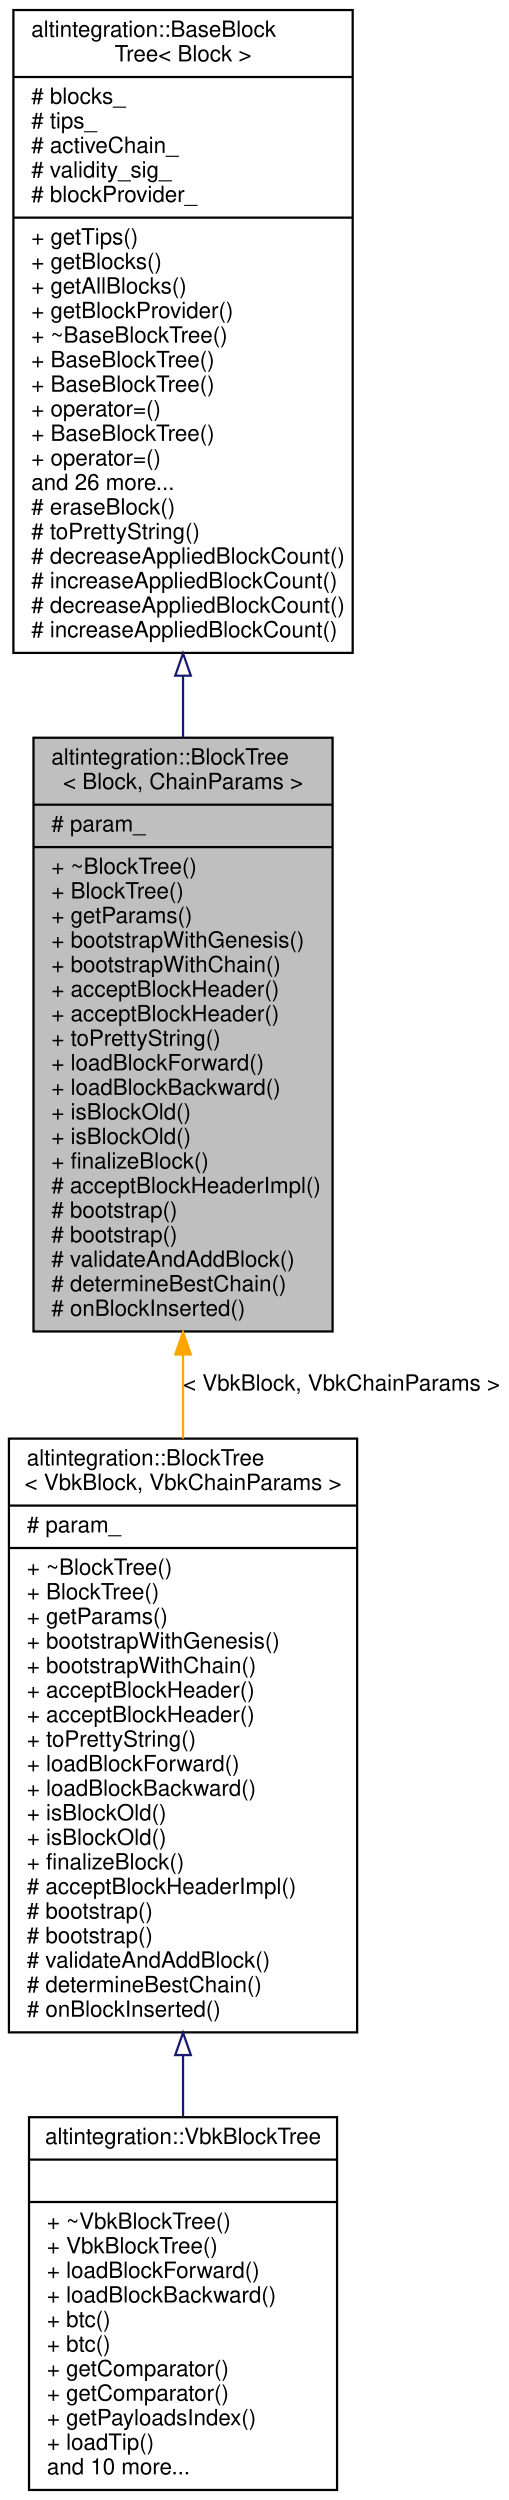
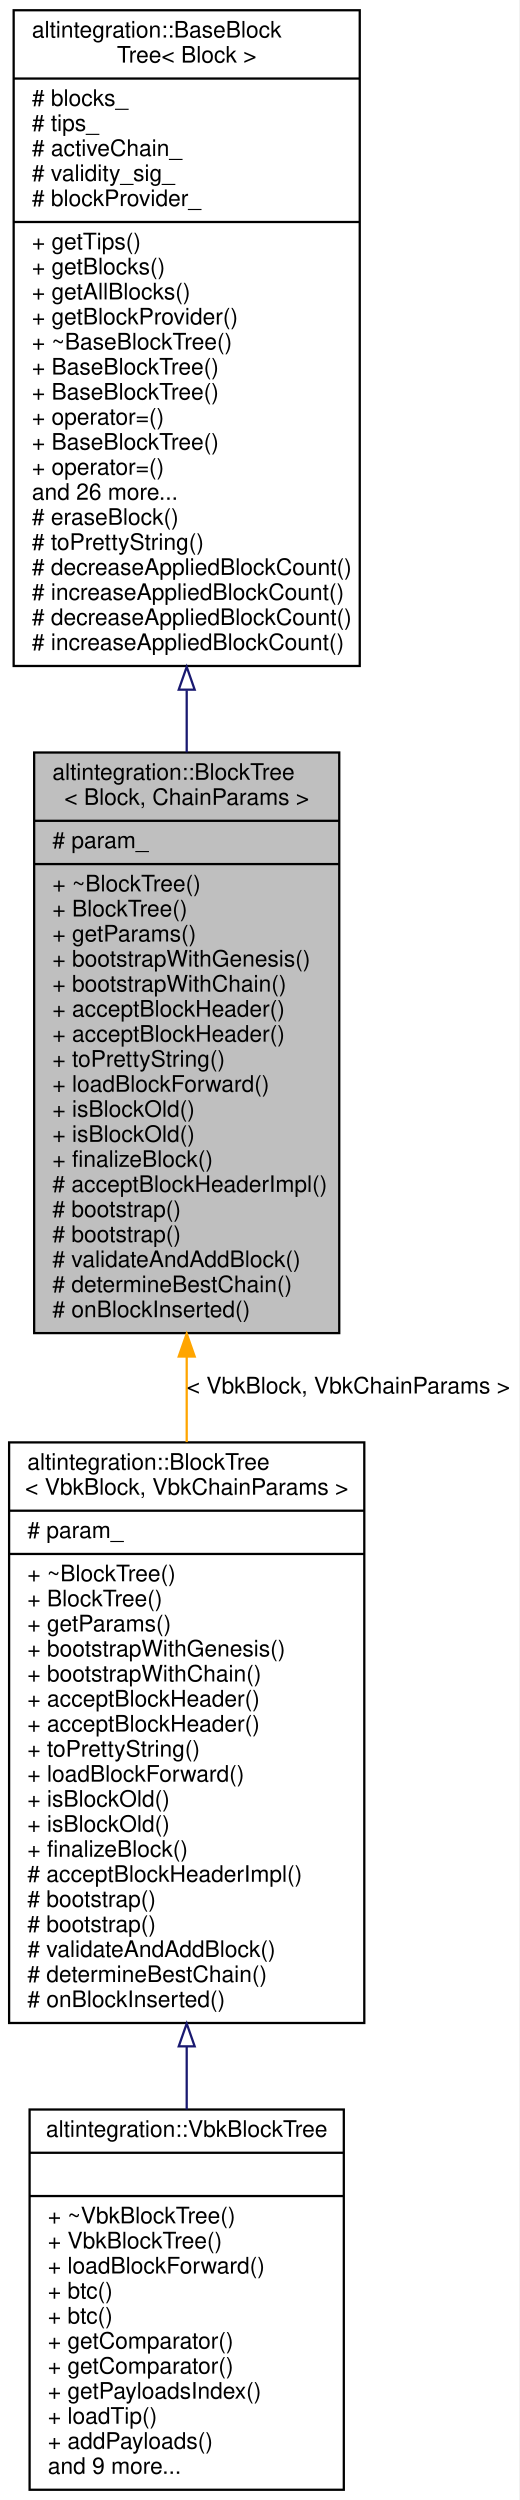
- <svg xmlns="http://www.w3.org/2000/svg" xmlns:xlink="http://www.w3.org/1999/xlink" width="228pt" height="1120pt" viewBox="0.00 0.00 228.00 1120.00">
-   <g id="graph0" class="graph" transform="scale(1 1) rotate(0) translate(4 1116)">
-     <polygon fill="white" stroke="transparent" points="-4,4 -4,-1116 224,-1116 224,4 -4,4" />
+ <svg xmlns="http://www.w3.org/2000/svg" xmlns:xlink="http://www.w3.org/1999/xlink" width="228pt" height="1098pt" viewBox="0.00 0.00 228.00 1098.00">
+   <g id="graph0" class="graph" transform="scale(1 1) rotate(0) translate(4 1094)">
+     <polygon fill="white" stroke="transparent" points="-4,4 -4,-1094 224,-1094 224,4 -4,4" />
    <g id="node1" class="node">
      <g id="a_node1">
        <a xlink:title="BlockTree is a tree of blocks with single &quot;bootstrap&quot; block as root.">
-           <polygon fill="#bfbfbf" stroke="black" points="11,-519.5 11,-785.5 145,-785.5 145,-519.5 11,-519.5" />
-           <text text-anchor="start" x="19" y="-773.5" font-family="Helvetica,sans-Serif" font-size="10.00">altintegration::BlockTree</text>
-           <text text-anchor="middle" x="78" y="-762.5" font-family="Helvetica,sans-Serif" font-size="10.00">&lt; Block, ChainParams &gt;</text>
-           <polyline fill="none" stroke="black" points="11,-755.5 145,-755.5 " />
-           <text text-anchor="start" x="19" y="-743.5" font-family="Helvetica,sans-Serif" font-size="10.00"># param_</text>
-           <polyline fill="none" stroke="black" points="11,-736.5 145,-736.5 " />
-           <text text-anchor="start" x="19" y="-724.5" font-family="Helvetica,sans-Serif" font-size="10.00">+ ~BlockTree()</text>
-           <text text-anchor="start" x="19" y="-713.5" font-family="Helvetica,sans-Serif" font-size="10.00">+ BlockTree()</text>
-           <text text-anchor="start" x="19" y="-702.5" font-family="Helvetica,sans-Serif" font-size="10.00">+ getParams()</text>
-           <text text-anchor="start" x="19" y="-691.5" font-family="Helvetica,sans-Serif" font-size="10.00">+ bootstrapWithGenesis()</text>
-           <text text-anchor="start" x="19" y="-680.5" font-family="Helvetica,sans-Serif" font-size="10.00">+ bootstrapWithChain()</text>
-           <text text-anchor="start" x="19" y="-669.5" font-family="Helvetica,sans-Serif" font-size="10.00">+ acceptBlockHeader()</text>
-           <text text-anchor="start" x="19" y="-658.5" font-family="Helvetica,sans-Serif" font-size="10.00">+ acceptBlockHeader()</text>
-           <text text-anchor="start" x="19" y="-647.5" font-family="Helvetica,sans-Serif" font-size="10.00">+ toPrettyString()</text>
-           <text text-anchor="start" x="19" y="-636.5" font-family="Helvetica,sans-Serif" font-size="10.00">+ loadBlockForward()</text>
-           <text text-anchor="start" x="19" y="-625.5" font-family="Helvetica,sans-Serif" font-size="10.00">+ loadBlockBackward()</text>
-           <text text-anchor="start" x="19" y="-614.5" font-family="Helvetica,sans-Serif" font-size="10.00">+ isBlockOld()</text>
+           <polygon fill="#bfbfbf" stroke="black" points="11,-508.5 11,-763.5 145,-763.5 145,-508.5 11,-508.5" />
+           <text text-anchor="start" x="19" y="-751.5" font-family="Helvetica,sans-Serif" font-size="10.00">altintegration::BlockTree</text>
+           <text text-anchor="middle" x="78" y="-740.5" font-family="Helvetica,sans-Serif" font-size="10.00">&lt; Block, ChainParams &gt;</text>
+           <polyline fill="none" stroke="black" points="11,-733.5 145,-733.5 " />
+           <text text-anchor="start" x="19" y="-721.5" font-family="Helvetica,sans-Serif" font-size="10.00"># param_</text>
+           <polyline fill="none" stroke="black" points="11,-714.5 145,-714.5 " />
+           <text text-anchor="start" x="19" y="-702.5" font-family="Helvetica,sans-Serif" font-size="10.00">+ ~BlockTree()</text>
+           <text text-anchor="start" x="19" y="-691.5" font-family="Helvetica,sans-Serif" font-size="10.00">+ BlockTree()</text>
+           <text text-anchor="start" x="19" y="-680.5" font-family="Helvetica,sans-Serif" font-size="10.00">+ getParams()</text>
+           <text text-anchor="start" x="19" y="-669.5" font-family="Helvetica,sans-Serif" font-size="10.00">+ bootstrapWithGenesis()</text>
+           <text text-anchor="start" x="19" y="-658.5" font-family="Helvetica,sans-Serif" font-size="10.00">+ bootstrapWithChain()</text>
+           <text text-anchor="start" x="19" y="-647.5" font-family="Helvetica,sans-Serif" font-size="10.00">+ acceptBlockHeader()</text>
+           <text text-anchor="start" x="19" y="-636.5" font-family="Helvetica,sans-Serif" font-size="10.00">+ acceptBlockHeader()</text>
+           <text text-anchor="start" x="19" y="-625.5" font-family="Helvetica,sans-Serif" font-size="10.00">+ toPrettyString()</text>
+           <text text-anchor="start" x="19" y="-614.5" font-family="Helvetica,sans-Serif" font-size="10.00">+ loadBlockForward()</text>
          <text text-anchor="start" x="19" y="-603.5" font-family="Helvetica,sans-Serif" font-size="10.00">+ isBlockOld()</text>
-           <text text-anchor="start" x="19" y="-592.5" font-family="Helvetica,sans-Serif" font-size="10.00">+ finalizeBlock()</text>
-           <text text-anchor="start" x="19" y="-581.5" font-family="Helvetica,sans-Serif" font-size="10.00"># acceptBlockHeaderImpl()</text>
-           <text text-anchor="start" x="19" y="-570.5" font-family="Helvetica,sans-Serif" font-size="10.00"># bootstrap()</text>
+           <text text-anchor="start" x="19" y="-592.5" font-family="Helvetica,sans-Serif" font-size="10.00">+ isBlockOld()</text>
+           <text text-anchor="start" x="19" y="-581.5" font-family="Helvetica,sans-Serif" font-size="10.00">+ finalizeBlock()</text>
+           <text text-anchor="start" x="19" y="-570.5" font-family="Helvetica,sans-Serif" font-size="10.00"># acceptBlockHeaderImpl()</text>
          <text text-anchor="start" x="19" y="-559.5" font-family="Helvetica,sans-Serif" font-size="10.00"># bootstrap()</text>
-           <text text-anchor="start" x="19" y="-548.5" font-family="Helvetica,sans-Serif" font-size="10.00"># validateAndAddBlock()</text>
-           <text text-anchor="start" x="19" y="-537.5" font-family="Helvetica,sans-Serif" font-size="10.00"># determineBestChain()</text>
-           <text text-anchor="start" x="19" y="-526.5" font-family="Helvetica,sans-Serif" font-size="10.00"># onBlockInserted()</text>
+           <text text-anchor="start" x="19" y="-548.5" font-family="Helvetica,sans-Serif" font-size="10.00"># bootstrap()</text>
+           <text text-anchor="start" x="19" y="-537.5" font-family="Helvetica,sans-Serif" font-size="10.00"># validateAndAddBlock()</text>
+           <text text-anchor="start" x="19" y="-526.5" font-family="Helvetica,sans-Serif" font-size="10.00"># determineBestChain()</text>
+           <text text-anchor="start" x="19" y="-515.5" font-family="Helvetica,sans-Serif" font-size="10.00"># onBlockInserted()</text>
        </a>
      </g>
    </g>
    <g id="node3" class="node">
      <g id="a_node3">
        <a xlink:href="structaltintegration_1_1BlockTree.html" target="_top" xlink:title=" ">
-           <polygon fill="white" stroke="black" points="0,-205.5 0,-471.5 156,-471.5 156,-205.5 0,-205.5" />
-           <text text-anchor="start" x="8" y="-459.5" font-family="Helvetica,sans-Serif" font-size="10.00">altintegration::BlockTree</text>
-           <text text-anchor="middle" x="78" y="-448.5" font-family="Helvetica,sans-Serif" font-size="10.00">&lt; VbkBlock, VbkChainParams &gt;</text>
-           <polyline fill="none" stroke="black" points="0,-441.5 156,-441.5 " />
-           <text text-anchor="start" x="8" y="-429.5" font-family="Helvetica,sans-Serif" font-size="10.00"># param_</text>
-           <polyline fill="none" stroke="black" points="0,-422.5 156,-422.5 " />
-           <text text-anchor="start" x="8" y="-410.5" font-family="Helvetica,sans-Serif" font-size="10.00">+ ~BlockTree()</text>
-           <text text-anchor="start" x="8" y="-399.5" font-family="Helvetica,sans-Serif" font-size="10.00">+ BlockTree()</text>
-           <text text-anchor="start" x="8" y="-388.5" font-family="Helvetica,sans-Serif" font-size="10.00">+ getParams()</text>
-           <text text-anchor="start" x="8" y="-377.5" font-family="Helvetica,sans-Serif" font-size="10.00">+ bootstrapWithGenesis()</text>
-           <text text-anchor="start" x="8" y="-366.5" font-family="Helvetica,sans-Serif" font-size="10.00">+ bootstrapWithChain()</text>
-           <text text-anchor="start" x="8" y="-355.5" font-family="Helvetica,sans-Serif" font-size="10.00">+ acceptBlockHeader()</text>
+           <polygon fill="white" stroke="black" points="0,-205.5 0,-460.5 156,-460.5 156,-205.5 0,-205.5" />
+           <text text-anchor="start" x="8" y="-448.5" font-family="Helvetica,sans-Serif" font-size="10.00">altintegration::BlockTree</text>
+           <text text-anchor="middle" x="78" y="-437.5" font-family="Helvetica,sans-Serif" font-size="10.00">&lt; VbkBlock, VbkChainParams &gt;</text>
+           <polyline fill="none" stroke="black" points="0,-430.5 156,-430.5 " />
+           <text text-anchor="start" x="8" y="-418.5" font-family="Helvetica,sans-Serif" font-size="10.00"># param_</text>
+           <polyline fill="none" stroke="black" points="0,-411.5 156,-411.5 " />
+           <text text-anchor="start" x="8" y="-399.5" font-family="Helvetica,sans-Serif" font-size="10.00">+ ~BlockTree()</text>
+           <text text-anchor="start" x="8" y="-388.5" font-family="Helvetica,sans-Serif" font-size="10.00">+ BlockTree()</text>
+           <text text-anchor="start" x="8" y="-377.5" font-family="Helvetica,sans-Serif" font-size="10.00">+ getParams()</text>
+           <text text-anchor="start" x="8" y="-366.5" font-family="Helvetica,sans-Serif" font-size="10.00">+ bootstrapWithGenesis()</text>
+           <text text-anchor="start" x="8" y="-355.5" font-family="Helvetica,sans-Serif" font-size="10.00">+ bootstrapWithChain()</text>
          <text text-anchor="start" x="8" y="-344.5" font-family="Helvetica,sans-Serif" font-size="10.00">+ acceptBlockHeader()</text>
-           <text text-anchor="start" x="8" y="-333.5" font-family="Helvetica,sans-Serif" font-size="10.00">+ toPrettyString()</text>
-           <text text-anchor="start" x="8" y="-322.5" font-family="Helvetica,sans-Serif" font-size="10.00">+ loadBlockForward()</text>
-           <text text-anchor="start" x="8" y="-311.5" font-family="Helvetica,sans-Serif" font-size="10.00">+ loadBlockBackward()</text>
+           <text text-anchor="start" x="8" y="-333.5" font-family="Helvetica,sans-Serif" font-size="10.00">+ acceptBlockHeader()</text>
+           <text text-anchor="start" x="8" y="-322.5" font-family="Helvetica,sans-Serif" font-size="10.00">+ toPrettyString()</text>
+           <text text-anchor="start" x="8" y="-311.5" font-family="Helvetica,sans-Serif" font-size="10.00">+ loadBlockForward()</text>
          <text text-anchor="start" x="8" y="-300.5" font-family="Helvetica,sans-Serif" font-size="10.00">+ isBlockOld()</text>
          <text text-anchor="start" x="8" y="-289.5" font-family="Helvetica,sans-Serif" font-size="10.00">+ isBlockOld()</text>
          <text text-anchor="start" x="8" y="-278.5" font-family="Helvetica,sans-Serif" font-size="10.00">+ finalizeBlock()</text>
          <text text-anchor="start" x="8" y="-267.5" font-family="Helvetica,sans-Serif" font-size="10.00"># acceptBlockHeaderImpl()</text>
          <text text-anchor="start" x="8" y="-256.5" font-family="Helvetica,sans-Serif" font-size="10.00"># bootstrap()</text>
          <text text-anchor="start" x="8" y="-245.5" font-family="Helvetica,sans-Serif" font-size="10.00"># bootstrap()</text>
          <text text-anchor="start" x="8" y="-234.5" font-family="Helvetica,sans-Serif" font-size="10.00"># validateAndAddBlock()</text>
          <text text-anchor="start" x="8" y="-223.5" font-family="Helvetica,sans-Serif" font-size="10.00"># determineBestChain()</text>
          <text text-anchor="start" x="8" y="-212.5" font-family="Helvetica,sans-Serif" font-size="10.00"># onBlockInserted()</text>
        </a>
      </g>
    </g>
    <g id="edge2" class="edge">
-       <path fill="none" stroke="orange" d="M78,-509.16C78,-496.62 78,-483.97 78,-471.52" />
-       <polygon fill="orange" stroke="orange" points="74.5,-509.18 78,-519.18 81.5,-509.18 74.5,-509.18" />
-       <text text-anchor="middle" x="149" y="-493" font-family="Helvetica,sans-Serif" font-size="10.00"> &lt; VbkBlock, VbkChainParams &gt;</text>
+       <path fill="none" stroke="orange" d="M78,-498.22C78,-485.7 78,-473.05 78,-460.63" />
+       <polygon fill="orange" stroke="orange" points="74.5,-498.22 78,-508.22 81.5,-498.22 74.5,-498.22" />
+       <text text-anchor="middle" x="149" y="-482" font-family="Helvetica,sans-Serif" font-size="10.00"> &lt; VbkBlock, VbkChainParams &gt;</text>
    </g>
    <g id="node2" class="node">
      <g id="a_node2">
        <a xlink:href="structaltintegration_1_1BaseBlockTree.html" target="_top" xlink:title="Base block tree that stores all blocks, maintains tree tips, maintains active chain.">
-           <polygon fill="white" stroke="black" points="2,-823.5 2,-1111.5 154,-1111.5 154,-823.5 2,-823.5" />
-           <text text-anchor="start" x="10" y="-1099.5" font-family="Helvetica,sans-Serif" font-size="10.00">altintegration::BaseBlock</text>
-           <text text-anchor="middle" x="78" y="-1088.5" font-family="Helvetica,sans-Serif" font-size="10.00">Tree&lt; Block &gt;</text>
-           <polyline fill="none" stroke="black" points="2,-1081.5 154,-1081.5 " />
-           <text text-anchor="start" x="10" y="-1069.5" font-family="Helvetica,sans-Serif" font-size="10.00"># blocks_</text>
-           <text text-anchor="start" x="10" y="-1058.5" font-family="Helvetica,sans-Serif" font-size="10.00"># tips_</text>
-           <text text-anchor="start" x="10" y="-1047.5" font-family="Helvetica,sans-Serif" font-size="10.00"># activeChain_</text>
-           <text text-anchor="start" x="10" y="-1036.5" font-family="Helvetica,sans-Serif" font-size="10.00"># validity_sig_</text>
-           <text text-anchor="start" x="10" y="-1025.5" font-family="Helvetica,sans-Serif" font-size="10.00"># blockProvider_</text>
-           <polyline fill="none" stroke="black" points="2,-1018.5 154,-1018.5 " />
-           <text text-anchor="start" x="10" y="-1006.5" font-family="Helvetica,sans-Serif" font-size="10.00">+ getTips()</text>
-           <text text-anchor="start" x="10" y="-995.5" font-family="Helvetica,sans-Serif" font-size="10.00">+ getBlocks()</text>
-           <text text-anchor="start" x="10" y="-984.5" font-family="Helvetica,sans-Serif" font-size="10.00">+ getAllBlocks()</text>
-           <text text-anchor="start" x="10" y="-973.5" font-family="Helvetica,sans-Serif" font-size="10.00">+ getBlockProvider()</text>
-           <text text-anchor="start" x="10" y="-962.5" font-family="Helvetica,sans-Serif" font-size="10.00">+ ~BaseBlockTree()</text>
-           <text text-anchor="start" x="10" y="-951.5" font-family="Helvetica,sans-Serif" font-size="10.00">+ BaseBlockTree()</text>
-           <text text-anchor="start" x="10" y="-940.5" font-family="Helvetica,sans-Serif" font-size="10.00">+ BaseBlockTree()</text>
-           <text text-anchor="start" x="10" y="-929.5" font-family="Helvetica,sans-Serif" font-size="10.00">+ operator=()</text>
+           <polygon fill="white" stroke="black" points="2,-801.5 2,-1089.5 154,-1089.5 154,-801.5 2,-801.5" />
+           <text text-anchor="start" x="10" y="-1077.5" font-family="Helvetica,sans-Serif" font-size="10.00">altintegration::BaseBlock</text>
+           <text text-anchor="middle" x="78" y="-1066.5" font-family="Helvetica,sans-Serif" font-size="10.00">Tree&lt; Block &gt;</text>
+           <polyline fill="none" stroke="black" points="2,-1059.5 154,-1059.5 " />
+           <text text-anchor="start" x="10" y="-1047.5" font-family="Helvetica,sans-Serif" font-size="10.00"># blocks_</text>
+           <text text-anchor="start" x="10" y="-1036.5" font-family="Helvetica,sans-Serif" font-size="10.00"># tips_</text>
+           <text text-anchor="start" x="10" y="-1025.5" font-family="Helvetica,sans-Serif" font-size="10.00"># activeChain_</text>
+           <text text-anchor="start" x="10" y="-1014.5" font-family="Helvetica,sans-Serif" font-size="10.00"># validity_sig_</text>
+           <text text-anchor="start" x="10" y="-1003.5" font-family="Helvetica,sans-Serif" font-size="10.00"># blockProvider_</text>
+           <polyline fill="none" stroke="black" points="2,-996.5 154,-996.5 " />
+           <text text-anchor="start" x="10" y="-984.5" font-family="Helvetica,sans-Serif" font-size="10.00">+ getTips()</text>
+           <text text-anchor="start" x="10" y="-973.5" font-family="Helvetica,sans-Serif" font-size="10.00">+ getBlocks()</text>
+           <text text-anchor="start" x="10" y="-962.5" font-family="Helvetica,sans-Serif" font-size="10.00">+ getAllBlocks()</text>
+           <text text-anchor="start" x="10" y="-951.5" font-family="Helvetica,sans-Serif" font-size="10.00">+ getBlockProvider()</text>
+           <text text-anchor="start" x="10" y="-940.5" font-family="Helvetica,sans-Serif" font-size="10.00">+ ~BaseBlockTree()</text>
+           <text text-anchor="start" x="10" y="-929.5" font-family="Helvetica,sans-Serif" font-size="10.00">+ BaseBlockTree()</text>
          <text text-anchor="start" x="10" y="-918.5" font-family="Helvetica,sans-Serif" font-size="10.00">+ BaseBlockTree()</text>
          <text text-anchor="start" x="10" y="-907.5" font-family="Helvetica,sans-Serif" font-size="10.00">+ operator=()</text>
-           <text text-anchor="start" x="10" y="-896.5" font-family="Helvetica,sans-Serif" font-size="10.00">and 26 more...</text>
-           <text text-anchor="start" x="10" y="-885.5" font-family="Helvetica,sans-Serif" font-size="10.00"># eraseBlock()</text>
-           <text text-anchor="start" x="10" y="-874.5" font-family="Helvetica,sans-Serif" font-size="10.00"># toPrettyString()</text>
-           <text text-anchor="start" x="10" y="-863.5" font-family="Helvetica,sans-Serif" font-size="10.00"># decreaseAppliedBlockCount()</text>
-           <text text-anchor="start" x="10" y="-852.5" font-family="Helvetica,sans-Serif" font-size="10.00"># increaseAppliedBlockCount()</text>
+           <text text-anchor="start" x="10" y="-896.5" font-family="Helvetica,sans-Serif" font-size="10.00">+ BaseBlockTree()</text>
+           <text text-anchor="start" x="10" y="-885.5" font-family="Helvetica,sans-Serif" font-size="10.00">+ operator=()</text>
+           <text text-anchor="start" x="10" y="-874.5" font-family="Helvetica,sans-Serif" font-size="10.00">and 26 more...</text>
+           <text text-anchor="start" x="10" y="-863.5" font-family="Helvetica,sans-Serif" font-size="10.00"># eraseBlock()</text>
+           <text text-anchor="start" x="10" y="-852.5" font-family="Helvetica,sans-Serif" font-size="10.00"># toPrettyString()</text>
          <text text-anchor="start" x="10" y="-841.5" font-family="Helvetica,sans-Serif" font-size="10.00"># decreaseAppliedBlockCount()</text>
          <text text-anchor="start" x="10" y="-830.5" font-family="Helvetica,sans-Serif" font-size="10.00"># increaseAppliedBlockCount()</text>
+           <text text-anchor="start" x="10" y="-819.5" font-family="Helvetica,sans-Serif" font-size="10.00"># decreaseAppliedBlockCount()</text>
+           <text text-anchor="start" x="10" y="-808.5" font-family="Helvetica,sans-Serif" font-size="10.00"># increaseAppliedBlockCount()</text>
        </a>
      </g>
    </g>
    <g id="edge1" class="edge">
-       <path fill="none" stroke="midnightblue" d="M78,-813.26C78,-804.01 78,-794.75 78,-785.6" />
-       <polygon fill="none" stroke="midnightblue" points="74.5,-813.28 78,-823.28 81.5,-813.28 74.5,-813.28" />
+       <path fill="none" stroke="midnightblue" d="M78,-790.81C78,-781.69 78,-772.58 78,-763.58" />
+       <polygon fill="none" stroke="midnightblue" points="74.5,-791.1 78,-801.1 81.5,-791.1 74.5,-791.1" />
    </g>
    <g id="node4" class="node">
      <g id="a_node4">
        <a xlink:href="structaltintegration_1_1VbkBlockTree.html" target="_top" xlink:title="Veriblock block tree.">
          <polygon fill="white" stroke="black" points="9,-0.5 9,-167.5 147,-167.5 147,-0.5 9,-0.5" />
          <text text-anchor="middle" x="78" y="-155.5" font-family="Helvetica,sans-Serif" font-size="10.00">altintegration::VbkBlockTree</text>
          <polyline fill="none" stroke="black" points="9,-148.5 147,-148.5 " />
          <text text-anchor="middle" x="78" y="-136.5" font-family="Helvetica,sans-Serif" font-size="10.00"> </text>
          <polyline fill="none" stroke="black" points="9,-129.5 147,-129.5 " />
          <text text-anchor="start" x="17" y="-117.5" font-family="Helvetica,sans-Serif" font-size="10.00">+ ~VbkBlockTree()</text>
          <text text-anchor="start" x="17" y="-106.5" font-family="Helvetica,sans-Serif" font-size="10.00">+ VbkBlockTree()</text>
          <text text-anchor="start" x="17" y="-95.5" font-family="Helvetica,sans-Serif" font-size="10.00">+ loadBlockForward()</text>
-           <text text-anchor="start" x="17" y="-84.5" font-family="Helvetica,sans-Serif" font-size="10.00">+ loadBlockBackward()</text>
+           <text text-anchor="start" x="17" y="-84.5" font-family="Helvetica,sans-Serif" font-size="10.00">+ btc()</text>
          <text text-anchor="start" x="17" y="-73.5" font-family="Helvetica,sans-Serif" font-size="10.00">+ btc()</text>
-           <text text-anchor="start" x="17" y="-62.5" font-family="Helvetica,sans-Serif" font-size="10.00">+ btc()</text>
+           <text text-anchor="start" x="17" y="-62.5" font-family="Helvetica,sans-Serif" font-size="10.00">+ getComparator()</text>
          <text text-anchor="start" x="17" y="-51.5" font-family="Helvetica,sans-Serif" font-size="10.00">+ getComparator()</text>
-           <text text-anchor="start" x="17" y="-40.5" font-family="Helvetica,sans-Serif" font-size="10.00">+ getComparator()</text>
-           <text text-anchor="start" x="17" y="-29.5" font-family="Helvetica,sans-Serif" font-size="10.00">+ getPayloadsIndex()</text>
-           <text text-anchor="start" x="17" y="-18.5" font-family="Helvetica,sans-Serif" font-size="10.00">+ loadTip()</text>
-           <text text-anchor="start" x="17" y="-7.5" font-family="Helvetica,sans-Serif" font-size="10.00">and 10 more...</text>
+           <text text-anchor="start" x="17" y="-40.5" font-family="Helvetica,sans-Serif" font-size="10.00">+ getPayloadsIndex()</text>
+           <text text-anchor="start" x="17" y="-29.5" font-family="Helvetica,sans-Serif" font-size="10.00">+ loadTip()</text>
+           <text text-anchor="start" x="17" y="-18.5" font-family="Helvetica,sans-Serif" font-size="10.00">+ addPayloads()</text>
+           <text text-anchor="start" x="17" y="-7.5" font-family="Helvetica,sans-Serif" font-size="10.00">and 9 more...</text>
        </a>
      </g>
    </g>
    <g id="edge3" class="edge">
-       <path fill="none" stroke="midnightblue" d="M78,-195.19C78,-185.87 78,-176.67 78,-167.8" />
-       <polygon fill="none" stroke="midnightblue" points="74.5,-195.33 78,-205.33 81.5,-195.33 74.5,-195.33" />
+       <path fill="none" stroke="midnightblue" d="M78,-195.07C78,-185.72 78,-176.48 78,-167.56" />
+       <polygon fill="none" stroke="midnightblue" points="74.5,-195.24 78,-205.24 81.5,-195.24 74.5,-195.24" />
    </g>
  </g>
</svg>
